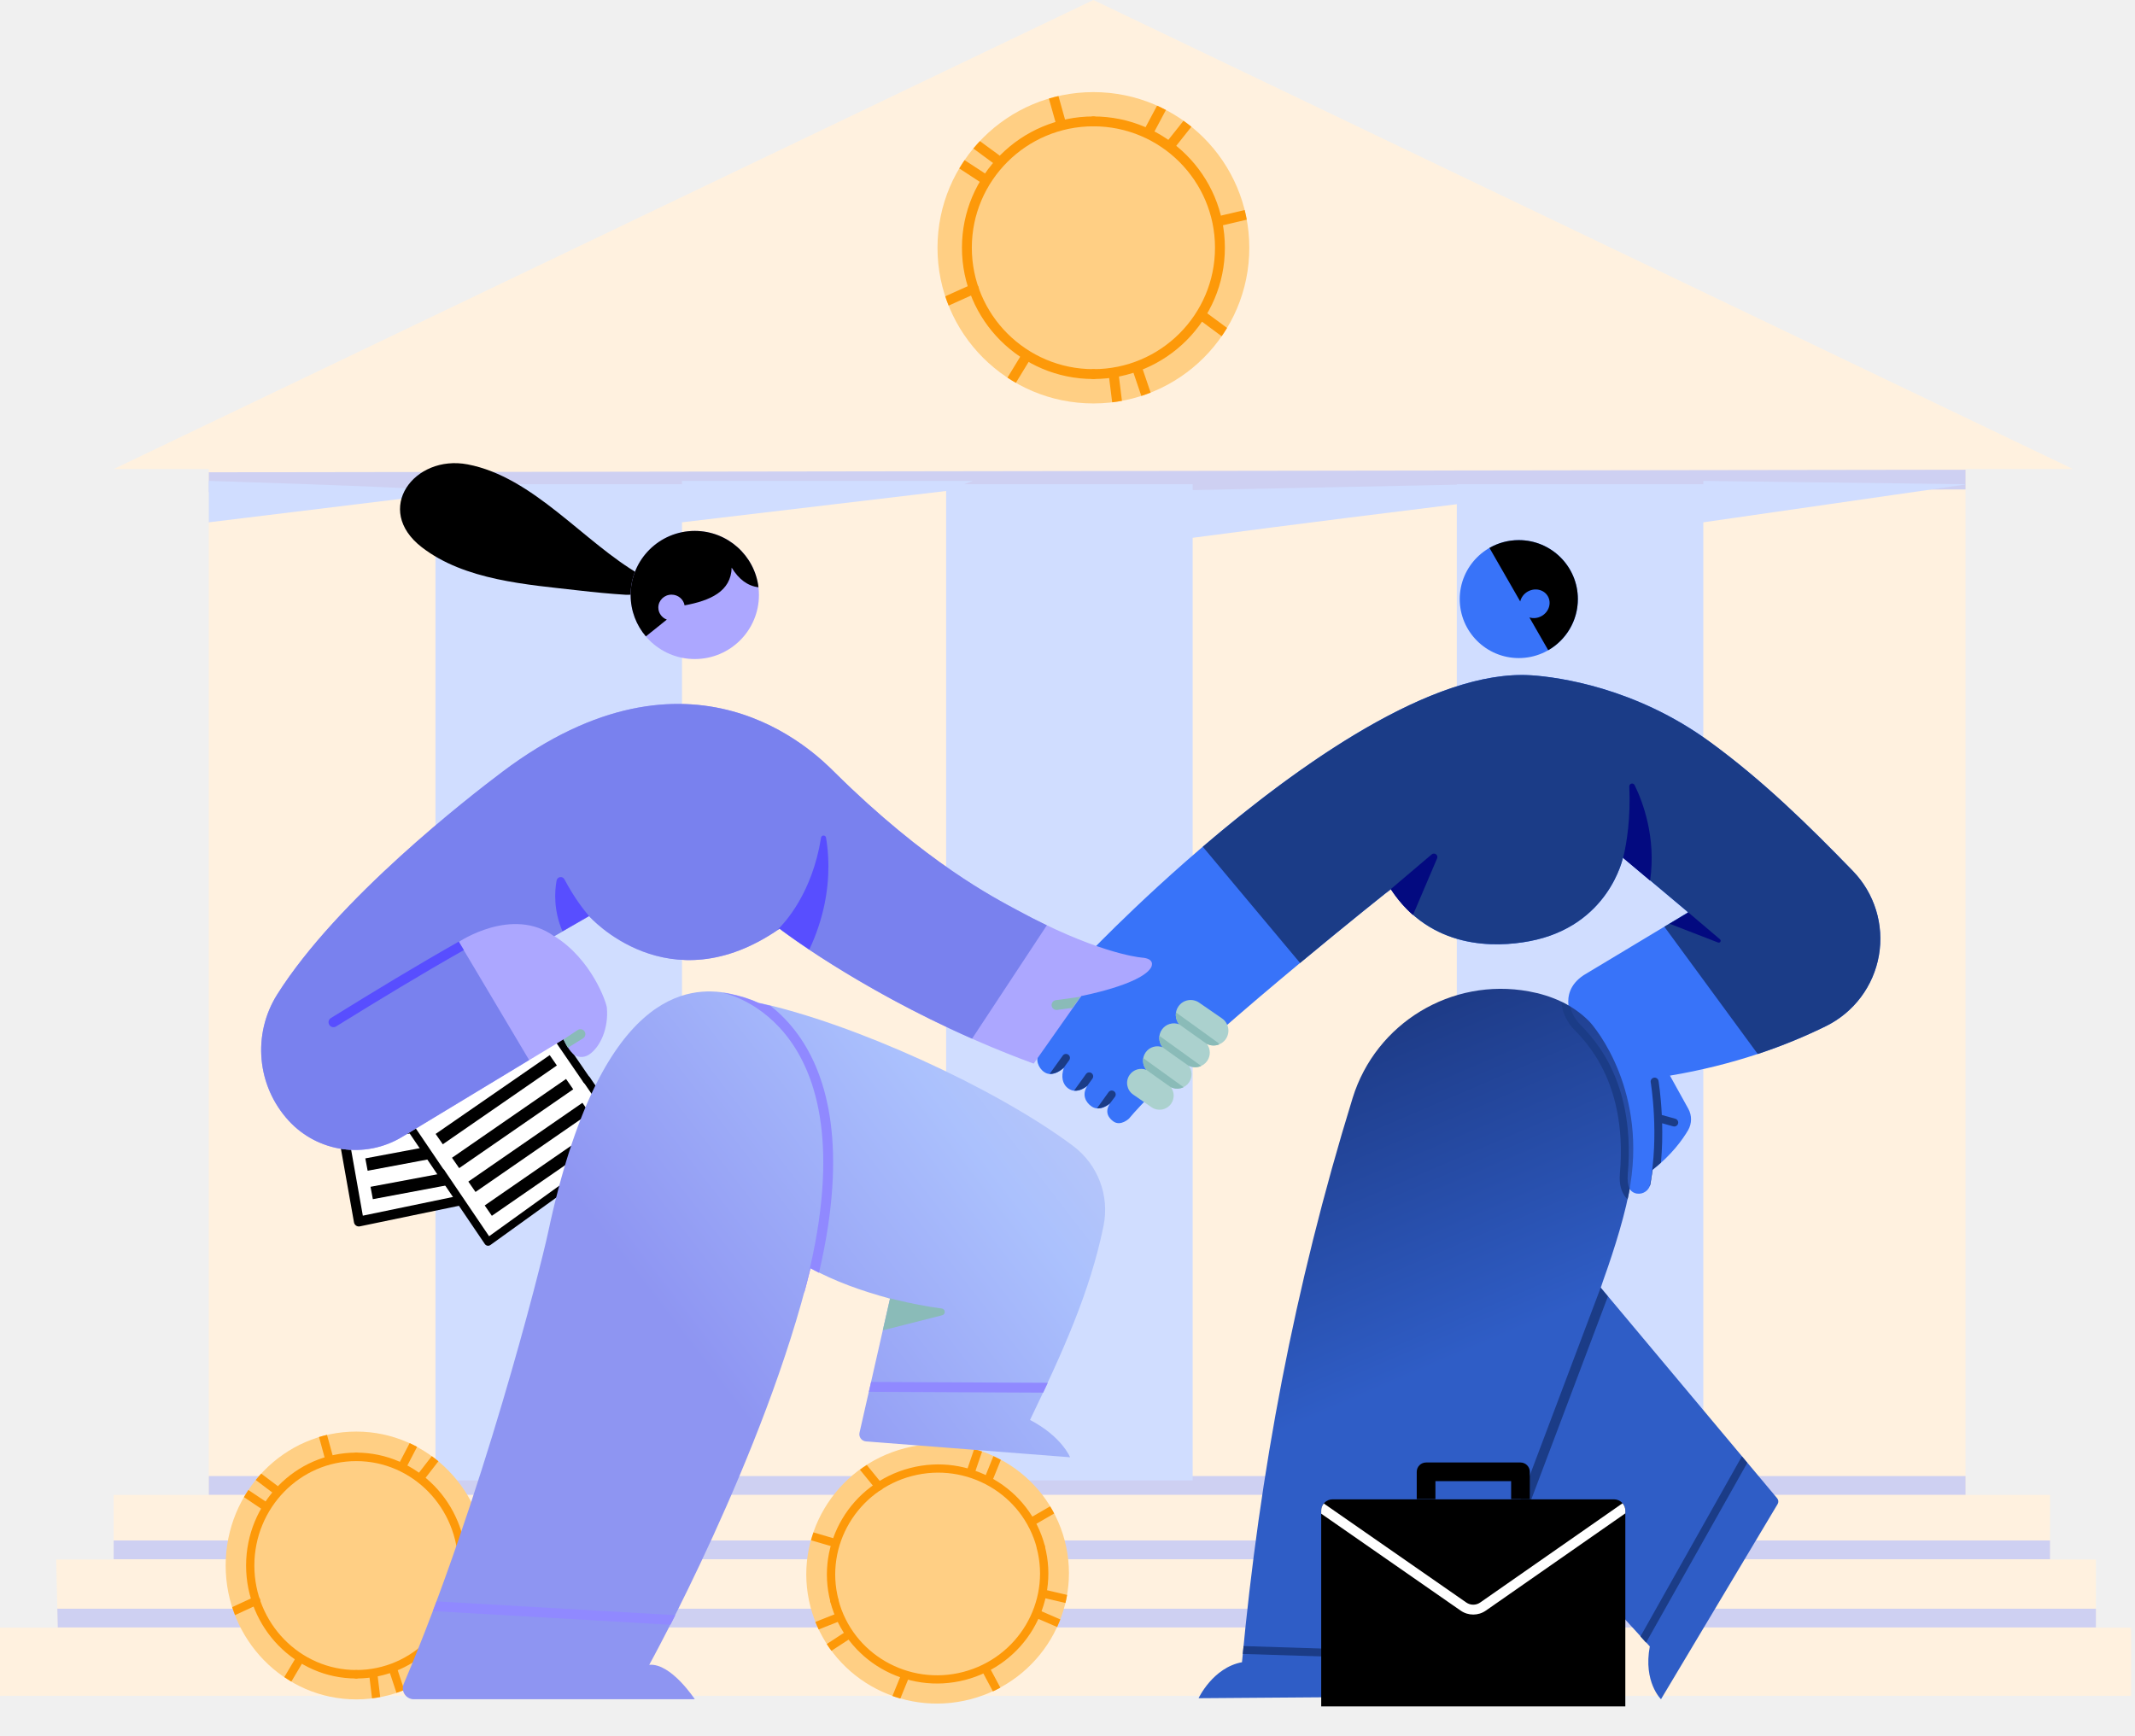
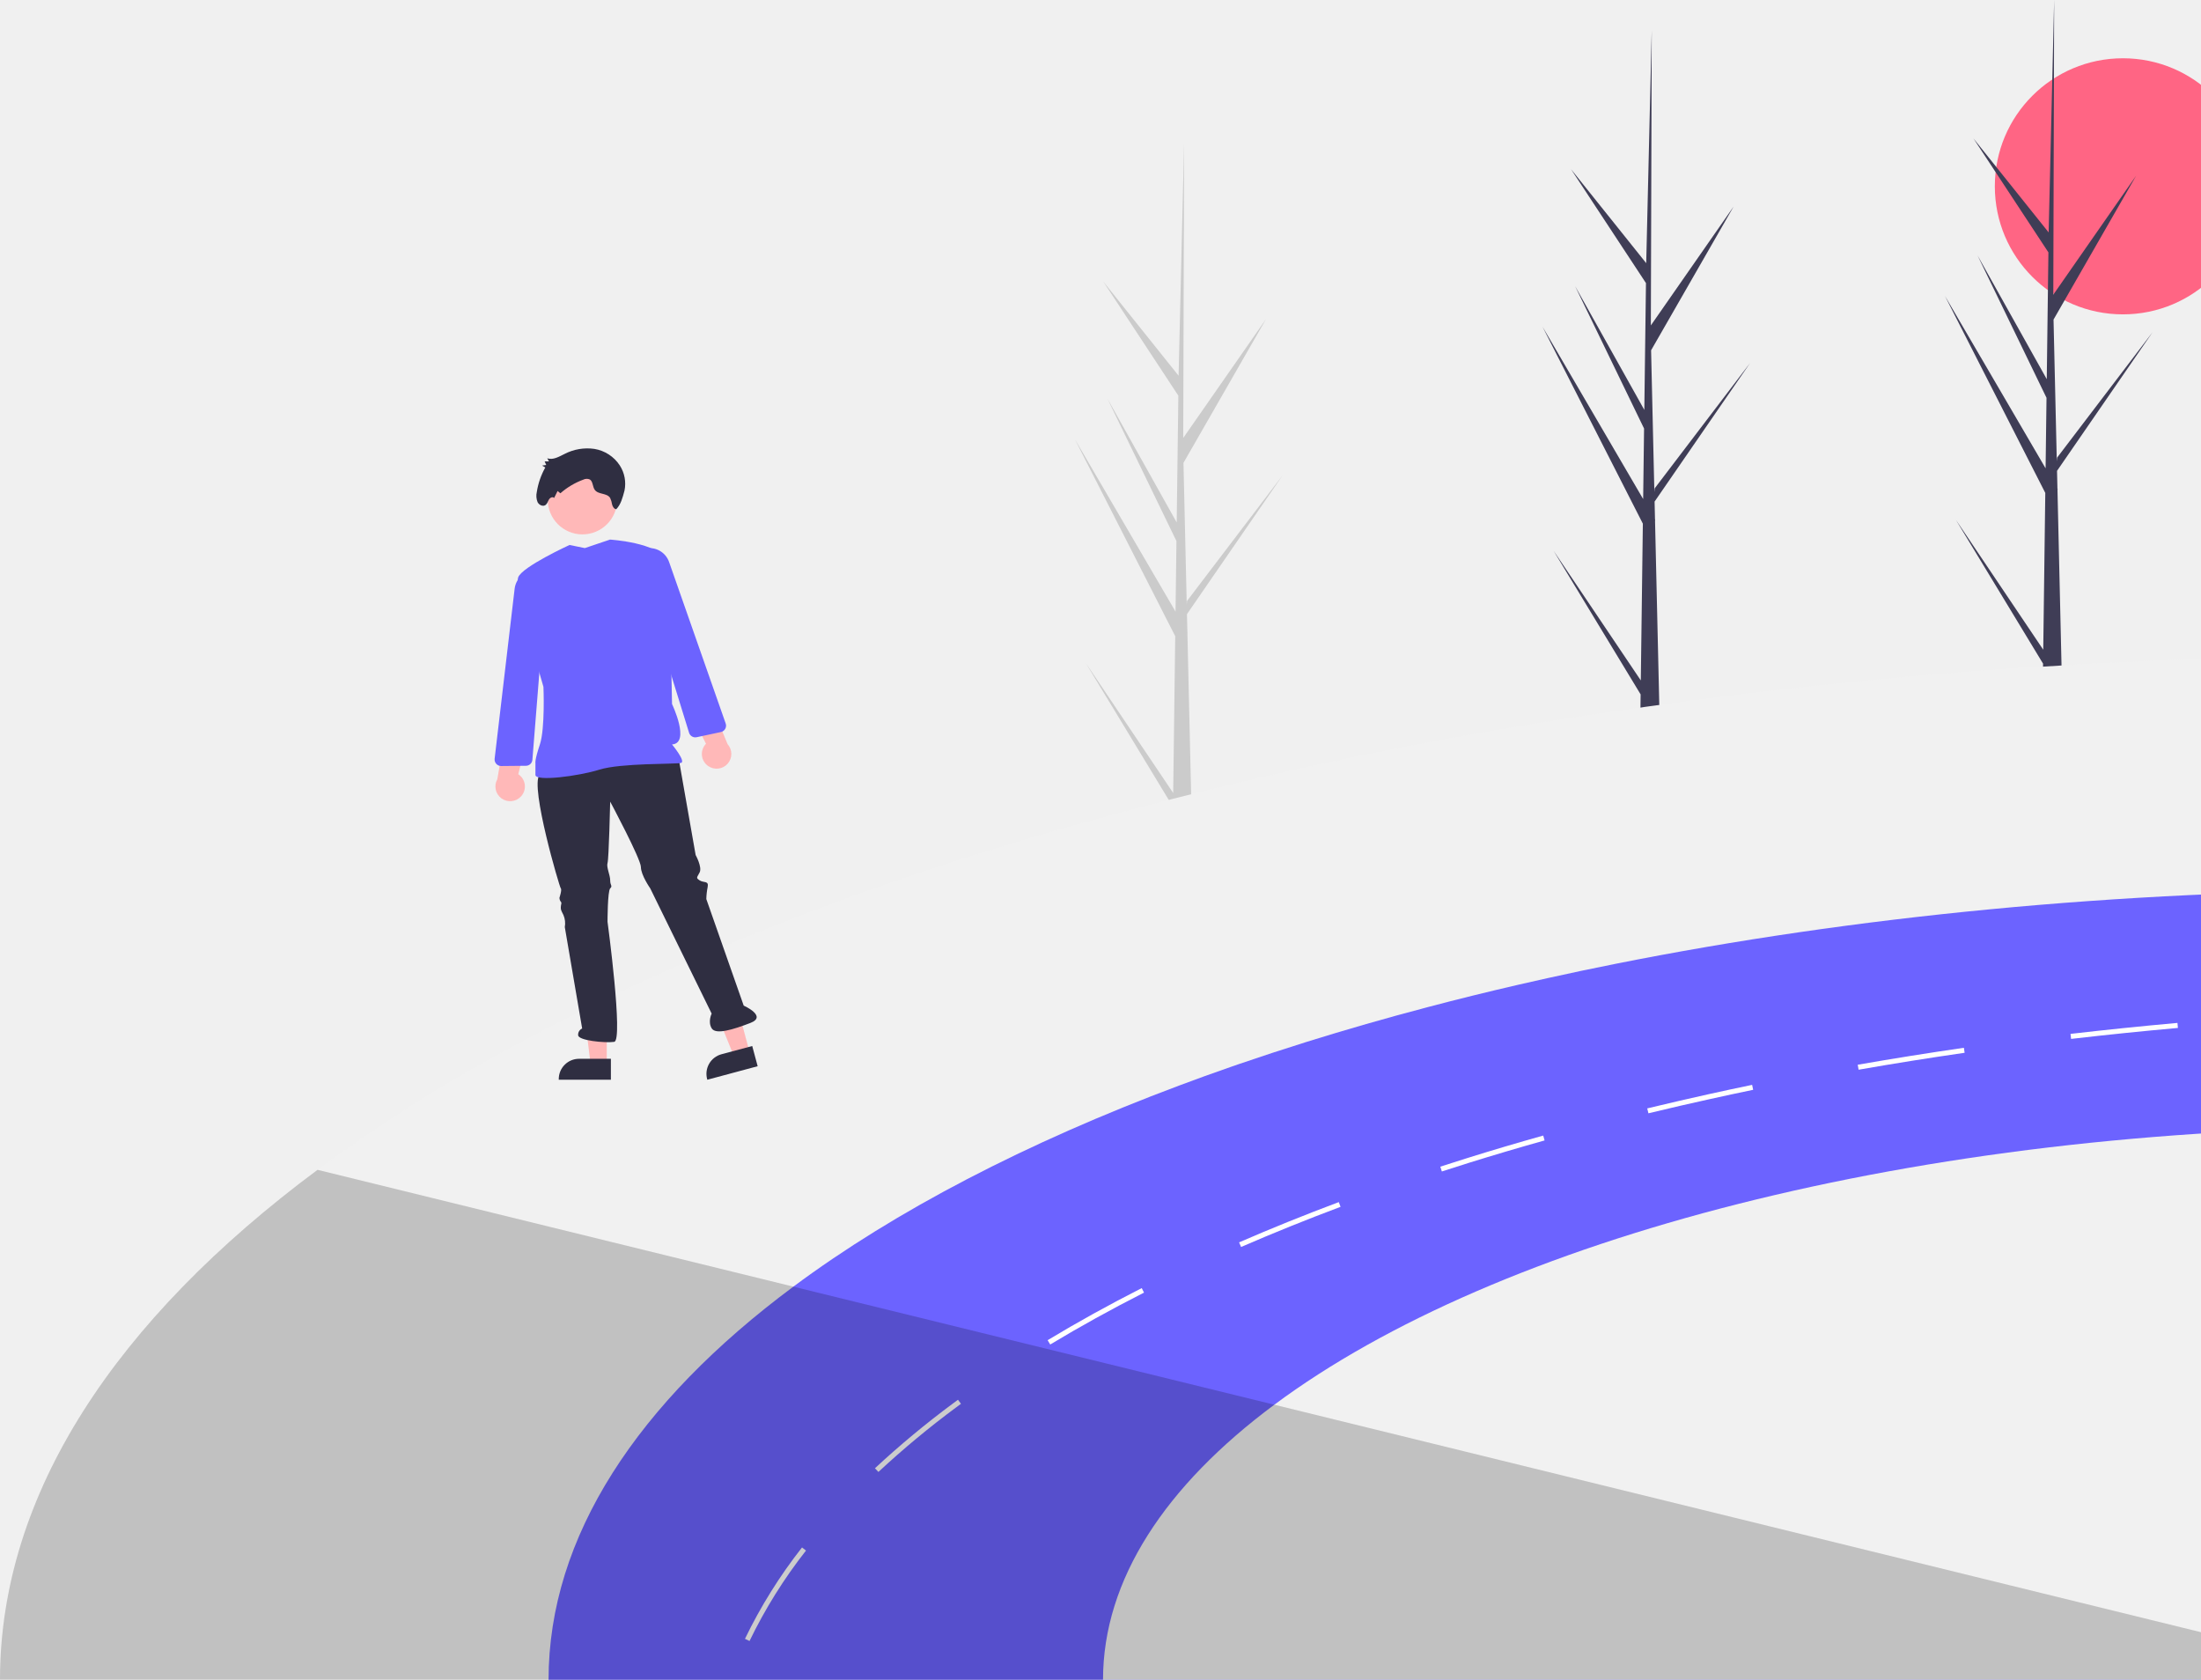
- <svg xmlns="http://www.w3.org/2000/svg" width="305" height="248" viewBox="0 0 305 248" fill="none">
-   <path fill-rule="evenodd" clip-rule="evenodd" d="M8.249 232.513L8.028 222.815H16.235V213.579H292.858V222.815H299.417V232.55H304.442V242.286H0V232.55H8.249V232.513ZM29.831 67.02H16.235L156.194 0L296.154 67.02H280.788V213.579H29.831V67.02Z" fill="#FFF1DF" />
-   <path fill-rule="evenodd" clip-rule="evenodd" d="M299.418 232.516H8.25L8.189 229.838H299.418V232.516ZM292.859 222.768H16.236V220.091H292.859V222.768ZM280.789 213.564H29.832V210.887H280.789V213.564ZM280.789 69.93L29.832 70.294V67.476L280.789 67.112V69.93Z" fill="#CED0F2" />
-   <path fill-rule="evenodd" clip-rule="evenodd" d="M280.783 69.227L243.331 74.624V211.516H208.115V72.037C201.563 72.842 185.428 74.842 170.38 76.834V211.516H135.163V70.148L97.427 74.624V211.516H62.211V70.67L29.826 74.624V68.71C29.826 68.71 53.645 69.433 62.211 69.976V69.186H97.427V68.71H138.973L137.711 69.186H170.38V70.02L208.115 69.248V69.186H243.331V68.71L280.783 69.182V69.227Z" fill="#D0DDFF" />
-   <path d="M156.199 57.64C168.5 57.64 178.471 47.683 178.471 35.4C178.471 23.117 168.5 13.159 156.199 13.159C143.899 13.159 133.928 23.117 133.928 35.4C133.928 47.683 143.899 57.64 156.199 57.64Z" fill="#FFCF84" />
-   <path fill-rule="evenodd" clip-rule="evenodd" d="M156.2 18.046C165.787 18.046 173.571 25.82 173.571 35.394C173.571 44.968 165.787 52.742 156.2 52.742C155.81 52.742 155.494 53.057 155.494 53.446C155.494 53.835 155.81 54.151 156.2 54.151C166.566 54.151 174.983 45.746 174.983 35.394C174.983 25.042 166.566 16.637 156.2 16.637C155.81 16.637 155.494 16.953 155.494 17.342C155.494 17.731 155.81 18.046 156.2 18.046Z" fill="#FD9909" />
-   <path fill-rule="evenodd" clip-rule="evenodd" d="M156.205 52.742C146.617 52.742 138.832 44.968 138.832 35.394C138.832 25.82 146.617 18.046 156.205 18.046C156.595 18.046 156.911 17.731 156.911 17.342C156.911 16.953 156.595 16.637 156.205 16.637C145.838 16.637 137.422 25.042 137.422 35.394C137.422 45.746 145.838 54.151 156.205 54.151C156.595 54.151 156.911 53.835 156.911 53.446C156.911 53.057 156.595 52.742 156.205 52.742Z" fill="#FD9909" />
-   <path fill-rule="evenodd" clip-rule="evenodd" d="M158.882 57.482L158.426 53.818C158.378 53.432 158.654 53.08 159.04 53.032C159.427 52.983 159.778 53.258 159.828 53.644L160.278 57.269C159.818 57.354 159.352 57.425 158.882 57.482ZM163.047 56.569L161.785 52.851C161.661 52.483 161.858 52.083 162.228 51.958C162.596 51.833 162.997 52.031 163.121 52.399L164.376 56.093C163.94 56.266 163.497 56.424 163.047 56.569ZM143.924 53.956L145.885 50.734C146.087 50.402 146.522 50.296 146.855 50.498C147.188 50.701 147.294 51.134 147.092 51.467L145.125 54.696C144.715 54.462 144.315 54.214 143.924 53.956ZM174.525 48.038L171.284 45.643C170.972 45.411 170.905 44.97 171.137 44.657C171.368 44.344 171.81 44.279 172.123 44.51L175.293 46.852C175.05 47.256 174.793 47.652 174.525 48.038ZM135.035 42.333L138.843 40.622C139.198 40.462 139.617 40.62 139.776 40.975C139.936 41.33 139.778 41.747 139.422 41.907L135.519 43.661C135.344 43.225 135.181 42.783 135.035 42.333ZM177.812 30.007C177.925 30.461 178.025 30.92 178.11 31.384L174.354 32.269C173.976 32.358 173.595 32.123 173.506 31.745C173.416 31.366 173.652 30.987 174.03 30.897L177.812 30.007ZM137.798 22.877L141.154 25.069C141.479 25.282 141.571 25.719 141.358 26.044C141.145 26.37 140.708 26.461 140.382 26.248L137.04 24.065C137.28 23.661 137.534 23.264 137.798 22.877ZM139.988 20.159L142.717 22.163C143.03 22.393 143.098 22.835 142.867 23.148C142.637 23.461 142.194 23.528 141.88 23.298L139.051 21.219C139.351 20.855 139.665 20.502 139.988 20.159ZM169.074 17.255C169.458 17.527 169.833 17.811 170.199 18.107L167.759 21.179C167.516 21.483 167.071 21.535 166.767 21.293C166.462 21.051 166.411 20.608 166.652 20.303L169.074 17.255ZM165.295 15.096C165.725 15.289 166.148 15.495 166.563 15.713L164.843 18.936C164.66 19.279 164.232 19.409 163.888 19.226C163.545 19.043 163.415 18.616 163.598 18.272L165.295 15.096ZM151.207 13.723L152.2 17.26C152.305 17.635 152.086 18.024 151.711 18.129C151.335 18.234 150.946 18.015 150.841 17.641L149.842 14.082C150.291 13.948 150.745 13.829 151.207 13.723Z" fill="#FD9909" />
-   <path fill-rule="evenodd" clip-rule="evenodd" d="M70.455 142.124L75.465 169.449L51.259 174.472L46.336 146.724L70.455 142.124Z" fill="white" />
-   <path fill-rule="evenodd" clip-rule="evenodd" d="M47.151 147.331L49.778 162.141C49.846 162.525 49.59 162.89 49.206 162.958C48.823 163.026 48.457 162.77 48.388 162.388L45.64 146.892C45.572 146.512 45.823 146.149 46.202 146.077L70.32 141.477C70.505 141.441 70.696 141.481 70.851 141.587C71.006 141.694 71.113 141.857 71.147 142.041L73.608 155.461C73.677 155.844 73.423 156.212 73.04 156.282C72.657 156.352 72.29 156.098 72.219 155.716L69.887 142.994L47.151 147.331Z" fill="black" />
-   <path fill-rule="evenodd" clip-rule="evenodd" d="M74.653 168.95L72.227 155.721C72.158 155.338 72.411 154.971 72.794 154.901C73.177 154.831 73.545 155.084 73.616 155.466L76.165 169.372C76.234 169.748 75.99 170.111 75.614 170.189L51.408 175.212C51.221 175.252 51.027 175.213 50.869 175.106C50.711 174.999 50.604 174.833 50.57 174.646L48.396 162.393C48.329 162.01 48.585 161.644 48.968 161.576C49.352 161.508 49.718 161.763 49.786 162.147L51.833 173.685L74.653 168.95Z" fill="black" />
-   <path fill-rule="evenodd" clip-rule="evenodd" d="M72.737 167.676L72.406 165.91L52.933 169.561L53.264 171.328L72.737 167.676ZM71.993 163.614L71.662 161.848L52.188 165.5L52.52 167.266L71.993 163.614ZM71.248 159.553L70.916 157.785L51.444 161.437L51.776 163.205L71.248 159.553ZM70.504 155.492L70.172 153.724L50.699 157.376L51.031 159.143L70.504 155.492ZM69.759 151.43L69.427 149.663L49.954 153.315L50.286 155.082L69.759 151.43ZM69.014 147.369L68.683 145.602L49.209 149.253L49.542 151.02L69.014 147.369Z" fill="black" />
-   <path fill-rule="evenodd" clip-rule="evenodd" d="M74.07 140.093L89.784 163.006L69.725 177.449L53.918 154.113L74.07 140.093Z" fill="white" />
-   <path fill-rule="evenodd" clip-rule="evenodd" d="M89.011 162.842L83.355 154.594C83.179 154.338 83.245 153.986 83.502 153.811C83.759 153.634 84.111 153.7 84.287 153.957L90.254 162.658C90.427 162.911 90.367 163.256 90.118 163.434L70.058 177.877C69.934 177.967 69.78 178.001 69.63 177.975C69.48 177.948 69.347 177.862 69.261 177.735L62.562 167.846C62.388 167.588 62.455 167.237 62.713 167.062C62.971 166.888 63.322 166.955 63.497 167.213L69.871 176.623L89.011 162.842Z" fill="black" />
-   <path fill-rule="evenodd" clip-rule="evenodd" d="M54.691 154.269L63.487 167.255C63.662 167.512 63.594 167.863 63.336 168.037C63.078 168.212 62.727 168.144 62.552 167.887L53.444 154.441C53.272 154.186 53.336 153.838 53.59 153.662L73.742 139.642C73.865 139.556 74.018 139.522 74.166 139.55C74.314 139.576 74.445 139.662 74.53 139.785L84.277 153.998C84.453 154.255 84.387 154.606 84.13 154.783C83.873 154.958 83.522 154.893 83.346 154.636L73.92 140.891L54.691 154.269Z" fill="black" />
-   <path fill-rule="evenodd" clip-rule="evenodd" d="M86.562 162.445L85.539 160.966L69.243 172.225L70.266 173.704L86.562 162.445ZM84.225 159.038L83.203 157.56L66.906 168.819L67.93 170.297L84.225 159.038ZM81.889 155.632L80.865 154.153L64.57 165.412L65.594 166.892L81.889 155.632ZM79.553 152.227L78.529 150.747L62.233 162.007L63.257 163.486L79.553 152.227ZM77.216 148.821L76.193 147.342L59.897 158.601L60.92 160.08L77.216 148.821ZM74.88 145.415L73.856 143.936L57.56 155.195L58.584 156.673L74.88 145.415Z" fill="black" />
-   <path d="M50.897 242.796C61.202 242.796 69.555 234.23 69.555 223.664C69.555 213.097 61.202 204.531 50.897 204.531C40.592 204.531 32.238 213.097 32.238 223.664C32.238 234.23 40.592 242.796 50.897 242.796Z" fill="#FFCF84" />
-   <path fill-rule="evenodd" clip-rule="evenodd" d="M50.901 208.751C58.933 208.751 65.455 215.438 65.455 223.675C65.455 231.911 58.933 238.598 50.901 238.598C50.575 238.598 50.31 238.869 50.31 239.204C50.31 239.538 50.575 239.81 50.901 239.81C59.586 239.81 66.637 232.58 66.637 223.675C66.637 214.769 59.586 207.539 50.901 207.539C50.575 207.539 50.31 207.811 50.31 208.145C50.31 208.48 50.575 208.751 50.901 208.751Z" fill="#FD9909" />
-   <path fill-rule="evenodd" clip-rule="evenodd" d="M50.892 238.598C42.859 238.598 36.337 231.911 36.337 223.675C36.337 215.438 42.859 208.751 50.892 208.751C51.218 208.751 51.483 208.48 51.483 208.145C51.483 207.811 51.218 207.539 50.892 207.539C42.206 207.539 35.156 214.769 35.156 223.675C35.156 232.58 42.206 239.81 50.892 239.81C51.218 239.81 51.483 239.538 51.483 239.204C51.483 238.869 51.218 238.598 50.892 238.598Z" fill="#FD9909" />
-   <path fill-rule="evenodd" clip-rule="evenodd" d="M53.147 242.644L52.765 239.492C52.725 239.16 52.956 238.857 53.28 238.816C53.604 238.775 53.898 239.011 53.939 239.343L54.316 242.461C53.931 242.535 53.541 242.596 53.147 242.644ZM56.636 241.859L55.579 238.661C55.475 238.344 55.641 238 55.95 237.892C56.259 237.785 56.595 237.955 56.699 238.272L57.75 241.45C57.385 241.598 57.013 241.735 56.636 241.859ZM40.615 239.611L42.258 236.84C42.428 236.554 42.792 236.463 43.071 236.637C43.35 236.811 43.438 237.184 43.269 237.47L41.621 240.248C41.278 240.046 40.943 239.833 40.615 239.611ZM66.253 234.52L63.537 232.46C63.276 232.261 63.22 231.881 63.414 231.612C63.608 231.343 63.978 231.286 64.241 231.485L66.896 233.5C66.693 233.848 66.477 234.188 66.253 234.52ZM33.168 229.613L36.359 228.14C36.656 228.003 37.007 228.139 37.14 228.444C37.274 228.749 37.142 229.108 36.844 229.246L33.573 230.755C33.427 230.38 33.291 229.999 33.168 229.613ZM69.006 219.009C69.101 219.399 69.185 219.795 69.256 220.194L66.11 220.955C65.793 221.032 65.474 220.83 65.399 220.504C65.323 220.179 65.521 219.852 65.838 219.775L69.006 219.009ZM35.483 212.876L38.294 214.761C38.567 214.944 38.644 215.32 38.466 215.6C38.287 215.88 37.921 215.959 37.648 215.776L34.848 213.898C35.049 213.55 35.262 213.209 35.483 212.876ZM37.318 210.537L39.604 212.261C39.867 212.459 39.923 212.839 39.73 213.108C39.537 213.378 39.166 213.436 38.903 213.238L36.533 211.449C36.785 211.137 37.047 210.832 37.318 210.537ZM61.686 208.039C62.007 208.273 62.322 208.518 62.628 208.772L60.584 211.415C60.38 211.677 60.008 211.721 59.753 211.513C59.497 211.305 59.455 210.923 59.657 210.661L61.686 208.039ZM58.52 206.182C58.88 206.348 59.235 206.525 59.582 206.713L58.141 209.485C57.987 209.78 57.629 209.892 57.341 209.735C57.053 209.577 56.945 209.21 57.098 208.914L58.52 206.182ZM46.717 205.001L47.549 208.044C47.637 208.366 47.453 208.701 47.139 208.791C46.824 208.881 46.498 208.693 46.411 208.371L45.574 205.31C45.95 205.195 46.33 205.092 46.717 205.001Z" fill="#FD9909" />
-   <path d="M115.784 229.577C118.377 239.481 128.61 245.391 138.64 242.777C148.67 240.164 154.698 230.017 152.105 220.113C149.512 210.209 139.279 204.299 129.249 206.913C119.219 209.526 113.191 219.673 115.784 229.577Z" fill="#FFCF84" />
-   <path fill-rule="evenodd" clip-rule="evenodd" d="M148.109 221.19C150.13 228.912 145.423 236.835 137.604 238.873C129.785 240.91 121.795 236.295 119.774 228.574C119.692 228.261 119.367 228.073 119.049 228.156C118.732 228.239 118.541 228.56 118.623 228.874C120.809 237.222 129.447 242.212 137.902 240.009C146.356 237.806 151.445 229.239 149.26 220.891C149.178 220.577 148.853 220.389 148.535 220.472C148.218 220.555 148.027 220.877 148.109 221.19Z" fill="#FD9909" />
-   <path fill-rule="evenodd" clip-rule="evenodd" d="M119.785 228.563C117.763 220.841 122.47 212.918 130.289 210.88C138.109 208.843 146.098 213.458 148.12 221.18C148.202 221.493 148.527 221.681 148.844 221.598C149.162 221.515 149.353 221.193 149.271 220.88C147.085 212.53 138.447 207.542 129.992 209.745C121.538 211.948 116.448 220.514 118.634 228.863C118.716 229.177 119.041 229.364 119.358 229.282C119.676 229.199 119.867 228.877 119.785 228.563Z" fill="#FD9909" />
-   <path fill-rule="evenodd" clip-rule="evenodd" d="M116.48 231.729L119.377 230.582C119.682 230.461 120.027 230.608 120.148 230.909C120.269 231.21 120.119 231.551 119.814 231.673L116.948 232.807C116.782 232.455 116.625 232.095 116.48 231.729ZM118.103 234.887L120.874 233.08C121.148 232.902 121.517 232.975 121.697 233.247C121.876 233.516 121.799 233.881 121.525 234.06L118.772 235.856C118.539 235.542 118.316 235.219 118.103 234.887ZM116.208 218.935L119.252 219.829C119.566 219.921 119.744 220.248 119.649 220.559C119.554 220.87 119.222 221.048 118.908 220.956L115.856 220.06C115.961 219.68 116.079 219.305 116.208 218.935ZM127.489 242.312L128.762 239.193C128.886 238.892 129.232 238.745 129.536 238.865C129.84 238.984 129.987 239.326 129.864 239.627L128.619 242.678C128.238 242.568 127.861 242.446 127.489 242.312ZM123.826 209.305L126.027 212.007C126.232 212.258 126.191 212.629 125.935 212.833C125.679 213.037 125.304 212.999 125.099 212.746L122.844 209.977C123.163 209.744 123.49 209.519 123.826 209.305ZM142.907 241.12C142.56 241.307 142.206 241.486 141.845 241.653L140.331 238.818C140.179 238.532 140.29 238.176 140.58 238.024C140.87 237.87 141.23 237.979 141.383 238.265L142.907 241.12ZM140.297 207.388L139.214 210.556C139.109 210.864 138.772 211.031 138.461 210.929C138.15 210.826 137.983 210.494 138.089 210.186L139.167 207.031C139.548 207.138 139.925 207.258 140.297 207.388ZM142.979 208.572L141.917 211.196C141.795 211.498 141.449 211.646 141.145 211.526C140.84 211.408 140.692 211.065 140.814 210.764L141.916 208.044C142.276 208.208 142.63 208.385 142.979 208.572ZM151.48 231.371C151.338 231.738 151.185 232.1 151.021 232.457L147.998 231.147C147.698 231.017 147.563 230.67 147.696 230.373C147.829 230.076 148.181 229.94 148.48 230.07L151.48 231.371ZM152.446 227.869C152.38 228.256 152.3 228.641 152.209 229.021L149.216 228.322C148.897 228.248 148.7 227.931 148.777 227.615C148.854 227.3 149.176 227.105 149.495 227.179L152.446 227.869ZM150.599 216.235L147.919 217.787C147.636 217.951 147.272 217.858 147.107 217.578C146.942 217.298 147.038 216.938 147.322 216.774L150.018 215.212C150.222 215.545 150.415 215.886 150.599 216.235Z" fill="#FD9909" />
-   <path fill-rule="evenodd" clip-rule="evenodd" d="M91.567 84.996C91.517 84.919 89.597 84.989 89.448 84.98C87.199 84.841 84.953 84.621 82.715 84.364C75.276 83.512 66.4 82.925 60.261 78.188C53.279 72.8 59.162 64.885 66.81 66.349C76.239 68.155 83.382 77.483 91.482 82.135" fill="black" />
-   <path d="M99.255 94.159C104.317 94.159 108.421 90.061 108.421 85.006C108.421 79.951 104.317 75.853 99.255 75.853C94.193 75.853 90.089 79.951 90.089 85.006C90.089 90.061 94.193 94.159 99.255 94.159Z" fill="#ACA7FF" />
-   <path fill-rule="evenodd" clip-rule="evenodd" d="M95.26 88.524L92.264 90.924C90.908 89.328 90.089 87.262 90.089 85.006C90.089 79.954 94.196 75.853 99.255 75.853C103.94 75.853 107.808 79.37 108.355 83.902C106.823 83.723 105.55 82.778 104.523 81.102C104.436 84.517 101.427 85.82 97.798 86.49C97.646 85.621 96.87 84.958 95.936 84.958C94.894 84.958 94.047 85.784 94.047 86.802C94.047 87.587 94.551 88.258 95.26 88.524Z" fill="black" />
-   <path fill-rule="evenodd" clip-rule="evenodd" d="M155.626 136.149C155.626 136.149 194.837 94.831 218.828 96.486C222.672 96.751 233.624 98.239 244.206 105.947C251.84 111.507 258.365 117.913 264.697 124.445C267.795 127.643 269.176 132.127 268.412 136.51C267.648 140.894 264.831 144.648 260.832 146.613C255.073 149.447 247.662 152.154 238.565 153.677C238.565 153.677 240.184 156.599 241.188 158.412C241.713 159.361 241.706 160.512 241.17 161.453C240.342 162.864 238.785 165.012 236.086 167.144C236.086 167.144 235.932 168.147 235.785 169.103C235.716 169.552 235.47 169.955 235.102 170.223C234.734 170.492 234.275 170.602 233.825 170.53C233.138 170.422 232.614 169.858 232.555 169.166C232.521 168.746 232.541 168.302 232.614 167.947C232.614 167.947 234.358 155.952 224.874 146.024C224.874 146.024 222.264 141.938 226.255 139.316L241.172 130.348L231.852 122.52C231.852 122.52 229.855 132.32 218.501 134.468C213.611 135.394 204.385 135.683 198.689 127.019C198.689 127.019 169.064 150.528 161.276 159.823C161.276 159.823 160.091 160.956 159.058 160.222C158.479 159.81 157.714 158.956 158.564 157.663C158.564 157.663 157.169 158.92 155.942 158.081C155.123 157.522 154.492 156.425 155.335 155.137C155.335 155.137 153.91 156.439 152.623 155.519C151.756 154.898 151.556 153.803 151.982 152.554C151.982 152.554 150.475 154.048 149.192 153.181C148.294 152.575 147.861 151.315 148.474 150.399L154.166 142.239L155.626 136.149Z" fill="#3873F9" />
-   <path fill-rule="evenodd" clip-rule="evenodd" d="M235.667 169.49C235.663 169.442 235.667 169.394 235.675 169.345C237.084 162.189 235.816 154.62 235.816 154.62C235.766 154.313 235.973 154.022 236.281 153.97C236.587 153.919 236.879 154.126 236.93 154.434C236.93 154.434 237.259 156.404 237.401 159.3L239.332 159.838C239.631 159.923 239.807 160.233 239.723 160.533C239.639 160.833 239.327 161.008 239.027 160.923L237.448 160.482C237.493 162.18 237.465 164.112 237.277 166.109C236.907 166.442 236.512 166.776 236.089 167.11C236.089 167.11 235.935 168.113 235.788 169.068C235.766 169.215 235.725 169.356 235.667 169.49Z" fill="#1B3C87" />
-   <path fill-rule="evenodd" clip-rule="evenodd" d="M171.825 120.974C185.389 109.374 204.738 95.514 218.833 96.486C222.677 96.751 233.629 98.239 244.21 105.947C251.845 111.507 258.37 117.913 264.702 124.445C267.8 127.643 269.181 132.127 268.416 136.51C267.653 140.894 264.836 144.648 260.837 146.613C257.996 148.011 254.755 149.378 251.105 150.587L237.764 132.399L241.176 130.348L231.857 122.52C231.857 122.52 229.86 132.32 218.506 134.468C213.616 135.394 204.389 135.683 198.694 127.019C198.694 127.019 192.88 131.631 185.725 137.581L171.825 120.974Z" fill="#1B3C87" />
-   <path fill-rule="evenodd" clip-rule="evenodd" d="M156.716 158.336L158.365 156.042C158.545 155.788 158.9 155.731 159.152 155.912C159.405 156.094 159.463 156.447 159.282 156.699C159.282 156.699 158.504 157.733 158.569 157.636C158.569 157.636 157.692 158.428 156.716 158.336ZM153.445 155.811L155.144 153.448C155.325 153.195 155.679 153.138 155.932 153.318C156.184 153.5 156.242 153.852 156.062 154.106L155.336 155.115C155.27 155.174 154.413 155.918 153.445 155.811ZM149.953 153.421L151.825 150.814C152.007 150.562 152.36 150.502 152.613 150.684C152.867 150.866 152.925 151.218 152.743 151.471L151.976 152.539C151.863 152.646 150.939 153.496 149.953 153.421Z" fill="#1B3C87" />
-   <path d="M216.971 94.02C221.631 94.02 225.408 90.248 225.408 85.594C225.408 80.941 221.631 77.169 216.971 77.169C212.311 77.169 208.534 80.941 208.534 85.594C208.534 90.248 212.311 94.02 216.971 94.02Z" fill="#3873F9" />
-   <path fill-rule="evenodd" clip-rule="evenodd" d="M212.781 78.281C214.014 77.573 215.445 77.169 216.969 77.169C221.626 77.169 225.407 80.944 225.407 85.594C225.407 88.715 223.704 91.442 221.176 92.898L218.488 88.216C219.04 88.385 219.678 88.329 220.242 88.008C221.279 87.419 221.674 86.157 221.125 85.194C220.576 84.23 219.288 83.927 218.251 84.516C217.684 84.839 217.307 85.363 217.174 85.929L212.781 78.281Z" fill="black" />
-   <path fill-rule="evenodd" clip-rule="evenodd" d="M241.01 130.252L241.041 130.234C241.041 130.234 243.983 132.732 245.713 134.201C245.815 134.287 245.839 134.432 245.771 134.546C245.703 134.66 245.562 134.709 245.439 134.66L238.529 131.982L241.176 130.391L241.01 130.252ZM197.874 127.717L204.526 122.07C204.7 121.922 204.954 121.913 205.139 122.049C205.322 122.184 205.39 122.428 205.3 122.639L201.851 130.732C200.722 129.738 199.658 128.528 198.694 127.063C198.694 127.063 198.403 127.293 197.874 127.717ZM231.874 122.578C232.41 120.385 232.965 116.806 232.754 112.369C232.744 112.178 232.871 112.007 233.056 111.96C233.241 111.912 233.434 112 233.519 112.172C234.721 114.635 236.607 119.685 235.73 125.819L231.874 122.578Z" fill="#030A80" />
-   <path fill-rule="evenodd" clip-rule="evenodd" d="M171.225 242.626C171.225 242.626 173.261 238.256 177.427 237.485C179.949 210.407 184.861 183.993 193.232 156.878C196.546 146.164 207.358 139.618 218.404 141.639C221.591 142.221 224.597 143.496 226.958 145.846C228.005 146.891 235.527 156.1 232.688 170.487C231.787 175.044 229.95 180.406 228.673 183.96C228.673 183.96 250.927 210.535 253.884 214.067C254.077 214.297 254.102 214.625 253.949 214.884C251.823 218.44 237.285 242.769 237.285 242.769C237.285 242.769 234.732 240.311 235.686 235.228L217.094 214.866C217.094 214.866 207.648 237.639 205.944 241.743C205.786 242.125 205.415 242.374 205.002 242.377C200.163 242.414 171.225 242.626 171.225 242.626Z" fill="url(#paint0_linear)" />
-   <path fill-rule="evenodd" clip-rule="evenodd" d="M177.652 235.177L208.28 236.152L207.819 237.265L177.543 236.301C177.578 235.926 177.615 235.55 177.652 235.177ZM249.609 209.002L235.152 234.682L234.352 233.805L248.835 208.076L249.609 209.002ZM228.982 183.134C228.876 183.431 228.773 183.72 228.673 183.999L229.7 185.225L218.089 215.993L217.094 214.903L215.958 217.643L228.982 183.134ZM223.064 143.153C223.488 143.357 223.905 143.581 224.31 143.825C224.462 144.485 224.785 145.23 225.399 145.998C226.378 147.221 233.818 153.16 232.537 167.78C232.461 168.651 232.571 169.336 232.812 169.858C232.773 170.077 232.732 170.302 232.686 170.526C232.633 170.802 232.575 171.081 232.513 171.363C232.431 171.281 232.351 171.196 232.274 171.103C231.665 170.373 231.272 169.27 231.412 167.682C232.647 153.595 225.461 147.881 224.519 146.703C223.48 145.406 223.127 144.156 223.064 143.153Z" fill="#1B3C87" />
-   <path fill-rule="evenodd" clip-rule="evenodd" d="M115.781 181.171C109.364 207.733 92.749 237.858 92.749 237.858C95.834 237.558 99.259 242.775 99.259 242.775C99.259 242.775 68.108 242.775 59.124 242.775C58.593 242.775 58.098 242.508 57.806 242.066C57.514 241.623 57.464 241.064 57.674 240.578C68.828 214.338 77.235 181.086 78.314 176.017C85.726 141.18 98.567 140.847 104.11 141.931C105.685 142.238 107.109 142.689 108.385 143.269C121.66 146.125 142.122 155.352 153.332 163.745C156.85 166.399 158.53 170.835 157.646 175.149C155.729 184.577 151.765 193.269 147.147 202.87C151.709 205.254 152.869 208.202 152.869 208.202C152.869 208.202 129.304 206.369 123.707 205.935C123.411 205.911 123.139 205.76 122.962 205.521C122.786 205.282 122.722 204.978 122.789 204.688C123.767 200.385 127.145 185.529 127.145 185.529C123.088 184.444 119.247 183.066 115.781 181.171Z" fill="url(#paint1_linear)" />
-   <path fill-rule="evenodd" clip-rule="evenodd" d="M62.37 228.794L96.471 230.761C96.231 231.24 95.999 231.697 95.777 232.133L61.852 230.176C62.025 229.717 62.197 229.256 62.37 228.794ZM149.028 198.97L124.127 198.852L124.448 197.444L149.684 197.564C149.468 198.03 149.249 198.499 149.028 198.97ZM103.305 141.837C103.589 141.877 103.858 141.923 104.113 141.974C105.688 142.281 107.111 142.732 108.387 143.313C108.932 143.43 109.488 143.558 110.055 143.696C111.392 144.74 112.786 146.112 114.069 147.907C118.188 153.675 121.191 163.899 117 181.849C116.589 181.644 116.184 181.432 115.783 181.214C115.5 182.388 115.196 183.569 114.876 184.751C114.862 184.658 114.866 184.561 114.891 184.465C119.979 165.291 117.122 154.609 112.92 148.726C108.83 142.999 103.518 141.916 103.518 141.916C103.441 141.901 103.37 141.874 103.305 141.837Z" fill="#9089FF" />
-   <path fill-rule="evenodd" clip-rule="evenodd" d="M125.586 185.082V185.075C125.586 185.075 130.069 186.384 134.526 186.948C134.763 186.97 134.951 187.162 134.968 187.4C134.986 187.638 134.831 187.855 134.598 187.913C131.805 188.623 127.742 189.655 126.115 190.068L127.15 185.519C126.625 185.378 126.104 185.233 125.586 185.082Z" fill="#8ABBB8" />
-   <path fill-rule="evenodd" clip-rule="evenodd" d="M80.514 148.491C80.514 148.491 81.017 149.769 81.87 150.575C82.352 151.032 83.304 151.236 84.156 150.667C85.769 149.589 86.963 146.89 86.694 143.971C86.624 143.216 84.549 137.086 79.182 133.739L84.156 130.891C84.156 130.891 95.455 143.729 111.36 132.691C111.36 132.691 125.948 143.974 147.67 151.963L154.469 142.303C154.469 142.303 162.861 140.71 164.401 138.289C164.634 137.924 164.905 136.955 163.125 136.815C162.321 136.752 156.146 135.925 145.219 129.982C142.221 128.35 132.347 123.345 119.184 110.292C116.415 107.546 98.835 89.87 71.737 110.292C66.982 113.876 48.238 128.384 39.602 142.075C36.02 147.768 36.687 155.148 41.232 160.108C41.231 160.108 41.231 160.108 41.231 160.108C45.389 164.646 52.177 165.621 57.446 162.436C66.948 156.692 80.514 148.491 80.514 148.491Z" fill="#ACA7FF" />
-   <path fill-rule="evenodd" clip-rule="evenodd" d="M80.371 148.6L82.543 147.151C82.874 146.946 83.309 147.046 83.516 147.375C83.723 147.705 83.622 148.139 83.292 148.346L81.137 149.694C80.737 149.078 80.516 148.513 80.516 148.513L80.371 148.6ZM154.415 142.401L154.369 142.469C154.312 142.478 154.283 142.485 154.283 142.485L153.22 143.995C152.022 144.16 151.024 144.289 151.024 144.289C150.637 144.339 150.283 144.065 150.234 143.679C150.184 143.294 150.458 142.941 150.843 142.891C150.843 142.891 152.729 142.649 154.415 142.401Z" fill="#8ABBB8" />
-   <path fill-rule="evenodd" clip-rule="evenodd" d="M75.589 151.446L57.447 162.428C52.179 165.617 45.389 164.645 41.23 160.106C41.23 160.106 41.23 160.106 41.231 160.106C36.688 155.146 36.021 147.769 39.6 142.079C48.236 128.388 66.982 113.876 71.738 110.292C98.836 89.87 116.416 107.546 119.185 110.292C132.349 123.345 142.223 128.35 145.22 129.982C146.758 130.818 148.201 131.553 149.548 132.199L138.867 148.401C122.098 140.996 111.362 132.691 111.362 132.691C95.456 143.729 84.157 130.891 84.157 130.891L79.171 133.767C73.185 129.42 65.551 134.57 65.551 134.57L75.589 151.446Z" fill="#7981EE" />
-   <path fill-rule="evenodd" clip-rule="evenodd" d="M65.667 134.458C65.588 134.509 65.546 134.536 65.546 134.536L66.263 135.741C60.204 139.171 54.129 142.862 48.01 146.65C47.679 146.854 47.244 146.752 47.039 146.421C46.834 146.092 46.936 145.656 47.267 145.452C53.435 141.633 59.559 137.914 65.667 134.458ZM111.033 132.879C112.145 131.815 116.04 127.595 117.293 119.677C117.319 119.507 117.463 119.379 117.636 119.373C117.809 119.366 117.962 119.483 118.001 119.651C118.352 121.679 118.65 125.153 117.746 129.389C117.328 131.34 116.656 133.454 115.618 135.66C112.86 133.819 111.357 132.656 111.357 132.656C111.25 132.731 111.141 132.805 111.033 132.879ZM80.351 133.049C79.081 130.084 79.221 127.405 79.514 125.796C79.56 125.548 79.758 125.355 80.009 125.315C80.259 125.275 80.508 125.397 80.629 125.62C82.037 128.273 83.385 129.997 84.141 130.863L80.351 133.049Z" fill="#584EFF" />
-   <path fill-rule="evenodd" clip-rule="evenodd" d="M168.46 146.349C167.866 145.635 167.792 144.588 168.347 143.787C169.013 142.823 170.338 142.581 171.303 143.248L174.572 145.502C175.535 146.167 175.778 147.491 175.111 148.455C174.504 149.333 173.349 149.61 172.419 149.149C172.936 149.847 172.978 150.822 172.458 151.575C171.862 152.437 170.732 152.712 169.819 152.262C170.328 152.947 170.372 153.908 169.858 154.65C169.274 155.495 168.166 155.766 167.269 155.327C167.772 156.002 167.815 156.949 167.311 157.678C166.677 158.594 165.419 158.824 164.501 158.191L161.884 156.384C160.968 155.752 160.736 154.495 161.37 153.58C161.913 152.796 162.914 152.515 163.766 152.847C163.19 152.158 163.12 151.143 163.655 150.37C164.206 149.572 165.225 149.286 166.092 149.626C165.507 148.924 165.436 147.892 165.98 147.106C166.542 146.294 167.578 146.004 168.46 146.349Z" fill="#ABD1CE" />
-   <path fill-rule="evenodd" clip-rule="evenodd" d="M163.327 151.177L169.083 155.33C168.524 155.605 167.854 155.619 167.273 155.334C167.311 155.385 163.739 152.843 163.77 152.854C163.379 152.386 163.221 151.768 163.327 151.177ZM165.636 147.995C165.647 148.002 165.657 148.009 165.667 148.016L171.547 152.258C171.565 152.271 171.582 152.285 171.598 152.3C171.043 152.548 170.39 152.548 169.823 152.269C169.882 152.35 166.025 149.605 166.096 149.633C165.715 149.175 165.551 148.576 165.636 147.995ZM168.002 144.657C168.028 144.669 168.052 144.685 168.076 144.702L173.956 148.944C174.056 149.015 174.125 149.114 174.161 149.223C173.61 149.444 172.977 149.431 172.423 149.156C172.457 149.203 168.447 146.349 168.464 146.356C168.069 145.88 167.903 145.257 168.002 144.657Z" fill="#8ABBB8" />
-   <path fill-rule="evenodd" clip-rule="evenodd" d="M232.189 215.835C232.189 214.939 231.462 214.213 230.566 214.213C223.716 214.213 197.215 214.213 190.367 214.213C189.471 214.213 188.744 214.939 188.744 215.835C188.744 222.02 188.744 243.794 188.744 243.794H232.189V215.835Z" fill="black" />
-   <path fill-rule="evenodd" clip-rule="evenodd" d="M202.392 214.184V210.281C202.392 209.545 202.99 208.949 203.727 208.949H217.209C217.946 208.949 218.543 209.545 218.543 210.281V214.184H215.876V211.613H205.061V214.184H202.392Z" fill="black" />
-   <path fill-rule="evenodd" clip-rule="evenodd" d="M231.789 214.776C232.038 215.061 232.189 215.433 232.189 215.84V216.217L212.264 230.11C211.185 230.863 209.748 230.864 208.667 230.113L188.744 216.263V215.84C188.744 215.447 188.884 215.086 189.116 214.806L209.474 228.956C210.07 229.37 210.861 229.369 211.455 228.955L231.789 214.776Z" fill="white" />
+ <svg xmlns="http://www.w3.org/2000/svg" width="477" height="364" viewBox="0 0 477 364" fill="none">
+   <g clip-path="url(#clip0)">
+     <path d="M460.081 68.121C475.414 68.121 487.843 55.698 487.843 40.374C487.843 25.049 475.414 12.627 460.081 12.627C444.749 12.627 432.32 25.049 432.32 40.374C432.32 55.698 444.749 68.121 460.081 68.121Z" fill="#FF6584" />
+     <path d="M356.038 113.472L334.286 70.787L356.104 108.142L356.302 92.864L341.355 62.007L356.357 88.824L356.713 61.347L340.463 36.652L356.766 57.026L357.954 6.868L357.96 6.66L357.96 6.871L357.773 70.513L375.713 44.75L357.824 75.909L358.533 106.628L358.606 105.816L379.292 78.638L358.581 108.691L358.671 112.533L358.706 112.594L358.68 112.908L359.618 153.566C358.264 153.622 356.897 153.645 355.516 153.634L355.556 150.471L336.683 119.338L355.595 147.447L356.038 113.472Z" fill="#3F3D56" />
+     <path d="M254.695 137.861L232.944 95.176L254.762 132.531L254.96 117.252L240.013 86.396L255.015 113.213L255.371 85.736L239.121 61.04L255.424 81.415L256.612 31.257L256.618 31.048L256.618 31.26L256.431 94.901L274.37 69.139L256.482 100.298L257.19 131.017L257.264 130.205L277.95 103.026L257.239 133.08L257.329 136.922L257.364 136.983L257.338 137.296L258.276 177.954C256.922 178.011 255.555 178.034 254.174 178.023L254.214 174.86L235.34 143.727L254.252 171.836L254.695 137.861Z" fill="#CBCBCB" />
+     <path d="M443.254 106.813L421.503 64.127L443.321 101.483L443.519 86.204L428.571 55.348L443.574 82.164L443.93 54.687L427.68 29.992L443.983 50.366L445.171 0.208L445.177 0L445.177 0.212L444.99 63.853L462.929 38.091L445.041 69.249L445.749 99.968L445.823 99.156L466.509 71.978L445.798 102.032L445.888 105.874L445.923 105.934L445.897 106.248L446.835 146.906C445.481 146.962 444.114 146.985 442.733 146.975L442.773 143.812L423.899 112.679L442.811 140.788L443.254 106.813Z" fill="#3F3D56" />
+     <path d="M68.815 253.494C81.485 244.159 94.772 235.691 108.585 228.148C147.218 206.841 194.726 188.623 248.737 174.51C252.449 173.537 256.191 172.586 259.965 171.656C267.979 169.674 276.126 167.786 284.405 165.994C286.451 165.553 288.502 165.114 290.558 164.676C302.081 162.255 313.834 160.019 325.816 157.97C326.057 157.926 326.297 157.888 326.543 157.849C329.356 157.363 332.182 156.893 335.02 156.439C391.733 147.229 453.193 142.162 517.403 142.085C517.934 142.08 518.47 142.08 519 142.08V364H0C0 323.765 25.037 286.033 68.815 253.494Z" fill="#F1F1F1" />
+     <path d="M171.937 278.807C194.054 262.37 222.372 247.65 255.53 235.237C259.21 233.854 262.951 232.504 266.752 231.187C267.282 231.001 267.818 230.815 268.354 230.629C273.194 228.968 278.127 227.35 283.153 225.776C291.646 223.123 300.38 220.616 309.355 218.254C315.779 216.558 322.316 214.942 328.966 213.406C331.103 212.907 333.248 212.422 335.403 211.952C340.301 210.862 345.258 209.82 350.273 208.825C401.544 198.615 458.716 192.914 519 192.914V364H118.883C118.883 332.98 138.189 303.89 171.937 278.807Z" fill="#6C63FF" />
+     <path d="M161.448 355.123L162.438 355.593C165.798 348.639 169.902 342.069 174.677 335.998L173.813 335.325C168.991 341.461 164.845 348.099 161.448 355.123V355.123ZM189.618 318.162L190.368 318.96C195.734 313.973 201.376 309.29 207.266 304.934C207.595 304.688 207.928 304.442 208.262 304.196L207.611 303.316C207.277 303.562 206.944 303.808 206.61 304.06C200.688 308.441 195.015 313.149 189.618 318.162V318.162ZM227.042 290.411L227.605 291.346C233.982 287.498 240.824 283.715 247.933 280.102L247.436 279.124C240.304 282.753 233.441 286.552 227.042 290.411ZM268.535 269.214L268.967 270.214C275.874 267.213 283.131 264.284 290.525 261.512L290.142 260.49C282.727 263.267 275.458 266.202 268.535 269.214V269.214ZM312.144 252.81L312.477 253.849C314.413 253.22 316.355 252.603 318.318 251.985C323.667 250.318 329.19 248.678 334.741 247.126L334.446 246.071C328.884 247.629 323.35 249.268 317.99 250.946C316.029 251.561 314.08 252.182 312.144 252.81H312.144ZM363.841 238.566C361.55 239.091 359.242 239.637 356.989 240.184L357.246 241.244C359.499 240.703 361.802 240.157 364.093 239.626C366.264 239.124 368.424 238.632 370.519 238.178C373.642 237.484 376.814 236.8 379.942 236.155L379.723 235.084C376.584 235.735 373.412 236.412 370.284 237.107C368.189 237.566 366.018 238.058 363.842 238.566L363.841 238.566ZM402.605 230.722L402.797 231.799C410.327 230.482 418.06 229.246 425.772 228.131L425.613 227.049C417.891 228.17 410.152 229.405 402.605 230.722V230.722ZM448.719 224.037L448.845 225.125C456.469 224.24 464.256 223.442 471.995 222.747L471.896 221.66C464.152 222.354 456.354 223.152 448.719 224.037H448.719ZM495.134 219.894L495.199 220.987C502.878 220.501 510.698 220.107 518.442 219.818L518.404 218.724C510.644 219.02 502.818 219.413 495.134 219.894H495.134Z" fill="white" />
+     <path d="M276.169 304.393C324.493 268.476 415.145 244.294 519 244.294V364H239.046C239.046 342.3 252.554 321.944 276.169 304.393Z" fill="#F1F1F1" />
+     <path opacity="0.2" d="M68.815 253.494L171.937 278.807L276.169 304.393L519 364H0C0 323.765 25.037 286.033 68.815 253.494Z" fill="black" />
+     <path d="M131.499 230.578L127.995 230.577L126.327 217.069H131.499L131.499 230.578Z" fill="#FFB7B7" />
+     <path d="M132.392 233.973L121.094 233.972V233.829C121.094 232.664 121.557 231.546 122.382 230.721C123.206 229.897 124.325 229.434 125.491 229.434H125.492L132.393 229.434L132.392 233.973Z" fill="#2F2E41" />
+     <path d="M162.456 227.998L159.071 228.906L153.957 216.291L158.952 214.951L162.456 227.998Z" fill="#FFB7B7" />
+     <path d="M164.199 231.045L153.287 233.972L153.25 233.835C152.947 232.709 153.105 231.509 153.687 230.499C154.27 229.489 155.23 228.752 156.357 228.45L156.357 228.45L163.022 226.662L164.199 231.045Z" fill="#2F2E41" />
+     <path d="M116.907 167.928C114.881 170.531 121.247 192.219 121.536 192.508C121.826 192.798 121.247 194.533 121.247 194.533C121.246 194.846 121.347 195.151 121.536 195.4C121.825 195.689 121.536 195.979 121.536 196.557C121.536 197.135 121.536 197.135 122.115 198.292C122.461 199.113 122.562 200.017 122.404 200.895L126.165 222.872C125.887 222.992 125.654 223.196 125.498 223.455C125.342 223.715 125.272 224.017 125.297 224.318C125.297 225.475 131.084 226.053 133.109 225.764C135.135 225.475 131.663 199.738 131.663 199.738C131.663 199.738 131.663 193.087 132.241 192.508C132.82 191.93 132.241 191.93 132.241 190.773C132.241 189.617 131.373 187.882 131.663 187.014C131.952 186.146 132.241 173.712 132.241 173.712C132.241 173.712 138.896 186.146 138.896 187.882C138.896 189.617 140.921 192.508 140.921 192.508L154.231 219.645C154.231 219.645 153.363 221.38 154.231 222.826C155.099 224.272 158.86 223.115 162.621 221.669C166.383 220.223 161.175 217.91 161.175 217.91L153.073 194.822C153.093 193.947 153.189 193.076 153.363 192.219C153.652 190.773 152.495 191.352 151.627 190.773C150.759 190.195 151.048 190.195 151.627 189.038C152.205 187.882 150.759 185.279 150.759 185.279L146.997 163.88C146.997 163.88 118.932 165.326 116.907 167.928Z" fill="#2F2E41" />
+     <path d="M126.229 115.801C130.384 115.801 133.752 112.435 133.752 108.282C133.752 104.13 130.384 100.764 126.229 100.764C122.075 100.764 118.707 104.13 118.707 108.282C118.707 112.435 122.075 115.801 126.229 115.801Z" fill="#FFB8B8" />
+     <path d="M123.431 118.093C123.431 118.093 113.169 122.793 112.301 125.106C111.433 127.42 117.775 148.842 117.775 148.842C117.775 148.842 118.16 157.85 117.002 161.32C115.845 164.79 116.039 165.326 116.039 165.326V167.928C116.039 169.374 125.298 168.217 129.927 166.771C134.556 165.326 146.419 165.615 147.576 165.326C148.734 165.036 145.641 161.32 145.641 161.32C149.692 161.031 145.641 152.558 145.641 152.558C145.641 152.558 145.227 125.13 144.069 121.37C142.912 117.611 132.198 116.925 132.198 116.925L126.744 118.768L123.431 118.093Z" fill="#6C63FF" />
+     <path d="M135.342 106.304C135.73 104.422 135.362 102.464 134.318 100.851C133.698 99.905 132.888 99.098 131.939 98.482C130.989 97.865 129.922 97.454 128.805 97.272C126.595 96.957 124.341 97.338 122.358 98.364C121.157 98.953 119.858 99.742 118.601 99.311L118.97 99.973L118.035 99.984L118.377 100.759L117.484 100.886L118.175 101.3C117.252 102.943 116.63 104.737 116.338 106.599C116.162 107.334 116.22 108.107 116.503 108.808C116.841 109.468 117.713 109.854 118.271 109.399C118.621 109.113 118.74 108.612 118.985 108.22C119.231 107.828 119.795 107.555 120.088 107.907L120.842 106.399L121.447 106.891C122.901 105.612 124.58 104.612 126.399 103.943C126.62 103.828 126.864 103.764 127.113 103.757C127.362 103.751 127.61 103.801 127.837 103.904C128.511 104.336 128.413 105.441 128.88 106.119C129.64 107.222 131.51 106.764 132.229 107.898C132.441 108.349 132.583 108.829 132.653 109.322C132.782 109.803 133.092 110.31 133.556 110.341C134.536 109.331 134.91 107.93 135.342 106.304Z" fill="#2F2E41" />
+     <path d="M153.499 166.011C153.115 165.751 152.793 165.41 152.555 165.012C152.317 164.614 152.169 164.168 152.122 163.707C152.074 163.246 152.129 162.78 152.281 162.342C152.434 161.904 152.68 161.504 153.004 161.172L147.945 151.097L153.765 151.786L157.677 161.248C158.199 161.828 158.491 162.58 158.496 163.36C158.501 164.141 158.22 164.896 157.705 165.484C157.19 166.071 156.477 166.449 155.702 166.546C154.927 166.643 154.143 166.452 153.499 166.011L153.499 166.011Z" fill="#FFB8B8" />
+     <path d="M149.332 158.78L143.435 139.7L136.704 125.113C136.42 124.497 136.28 123.825 136.293 123.147C136.307 122.469 136.475 121.803 136.784 121.199C137.093 120.596 137.536 120.07 138.078 119.663C138.62 119.255 139.248 118.975 139.914 118.846C140.969 118.645 142.062 118.829 142.994 119.363C143.926 119.897 144.636 120.747 144.996 121.759L157.27 156.774C157.337 156.964 157.363 157.167 157.345 157.367C157.327 157.568 157.267 157.763 157.168 157.939C157.07 158.114 156.934 158.267 156.772 158.387C156.61 158.506 156.424 158.59 156.226 158.632L150.985 159.749C150.886 159.77 150.785 159.781 150.683 159.781C150.38 159.781 150.086 159.683 149.842 159.503C149.599 159.323 149.42 159.069 149.332 158.78Z" fill="#6C63FF" />
+     <path d="M112.893 172.6C113.211 172.262 113.451 171.859 113.597 171.419C113.742 170.978 113.79 170.512 113.735 170.051C113.68 169.591 113.525 169.148 113.281 168.753C113.037 168.359 112.709 168.023 112.32 167.77L115.058 156.835L109.529 158.776L107.777 168.862C107.393 169.543 107.273 170.34 107.438 171.103C107.604 171.866 108.043 172.542 108.674 173.002C109.305 173.463 110.082 173.676 110.86 173.602C111.638 173.528 112.361 173.171 112.893 172.6V172.6Z" fill="#FFB8B8" />
+     <path d="M114.282 165.906C114.182 165.928 114.081 165.939 113.98 165.94L108.621 165.993C108.419 165.995 108.22 165.954 108.035 165.873C107.851 165.792 107.685 165.672 107.551 165.522C107.416 165.372 107.315 165.195 107.254 165.003C107.193 164.811 107.173 164.608 107.197 164.408L111.533 127.56C111.663 126.494 112.171 125.509 112.964 124.785C113.757 124.06 114.783 123.643 115.857 123.608V123.608C116.535 123.59 117.209 123.726 117.827 124.005C118.445 124.285 118.991 124.701 119.424 125.223C119.858 125.745 120.167 126.358 120.329 127.017C120.49 127.675 120.5 128.362 120.357 129.025L116.972 144.728L115.382 164.634C115.359 164.936 115.24 165.222 115.042 165.451C114.844 165.68 114.577 165.84 114.282 165.906V165.906Z" fill="#6C63FF" />
+   </g>
  <defs>
-     <linearGradient id="paint0_linear" x1="212.715" y1="191.996" x2="161.716" y2="72.82" gradientUnits="userSpaceOnUse">
-       <stop stop-color="#2F5DC6" />
-       <stop offset="1" stop-color="#00011B" />
-     </linearGradient>
-     <linearGradient id="paint1_linear" x1="115.957" y1="214.988" x2="191.823" y2="156.371" gradientUnits="userSpaceOnUse">
-       <stop stop-color="#8E95F2" />
-       <stop offset="0.52" stop-color="#ABC1FD" />
-       <stop offset="1" stop-color="#CED0F2" />
-     </linearGradient>
+     <clipPath id="clip0">
+       <rect width="519" height="364" fill="white" />
+     </clipPath>
  </defs>
</svg>
